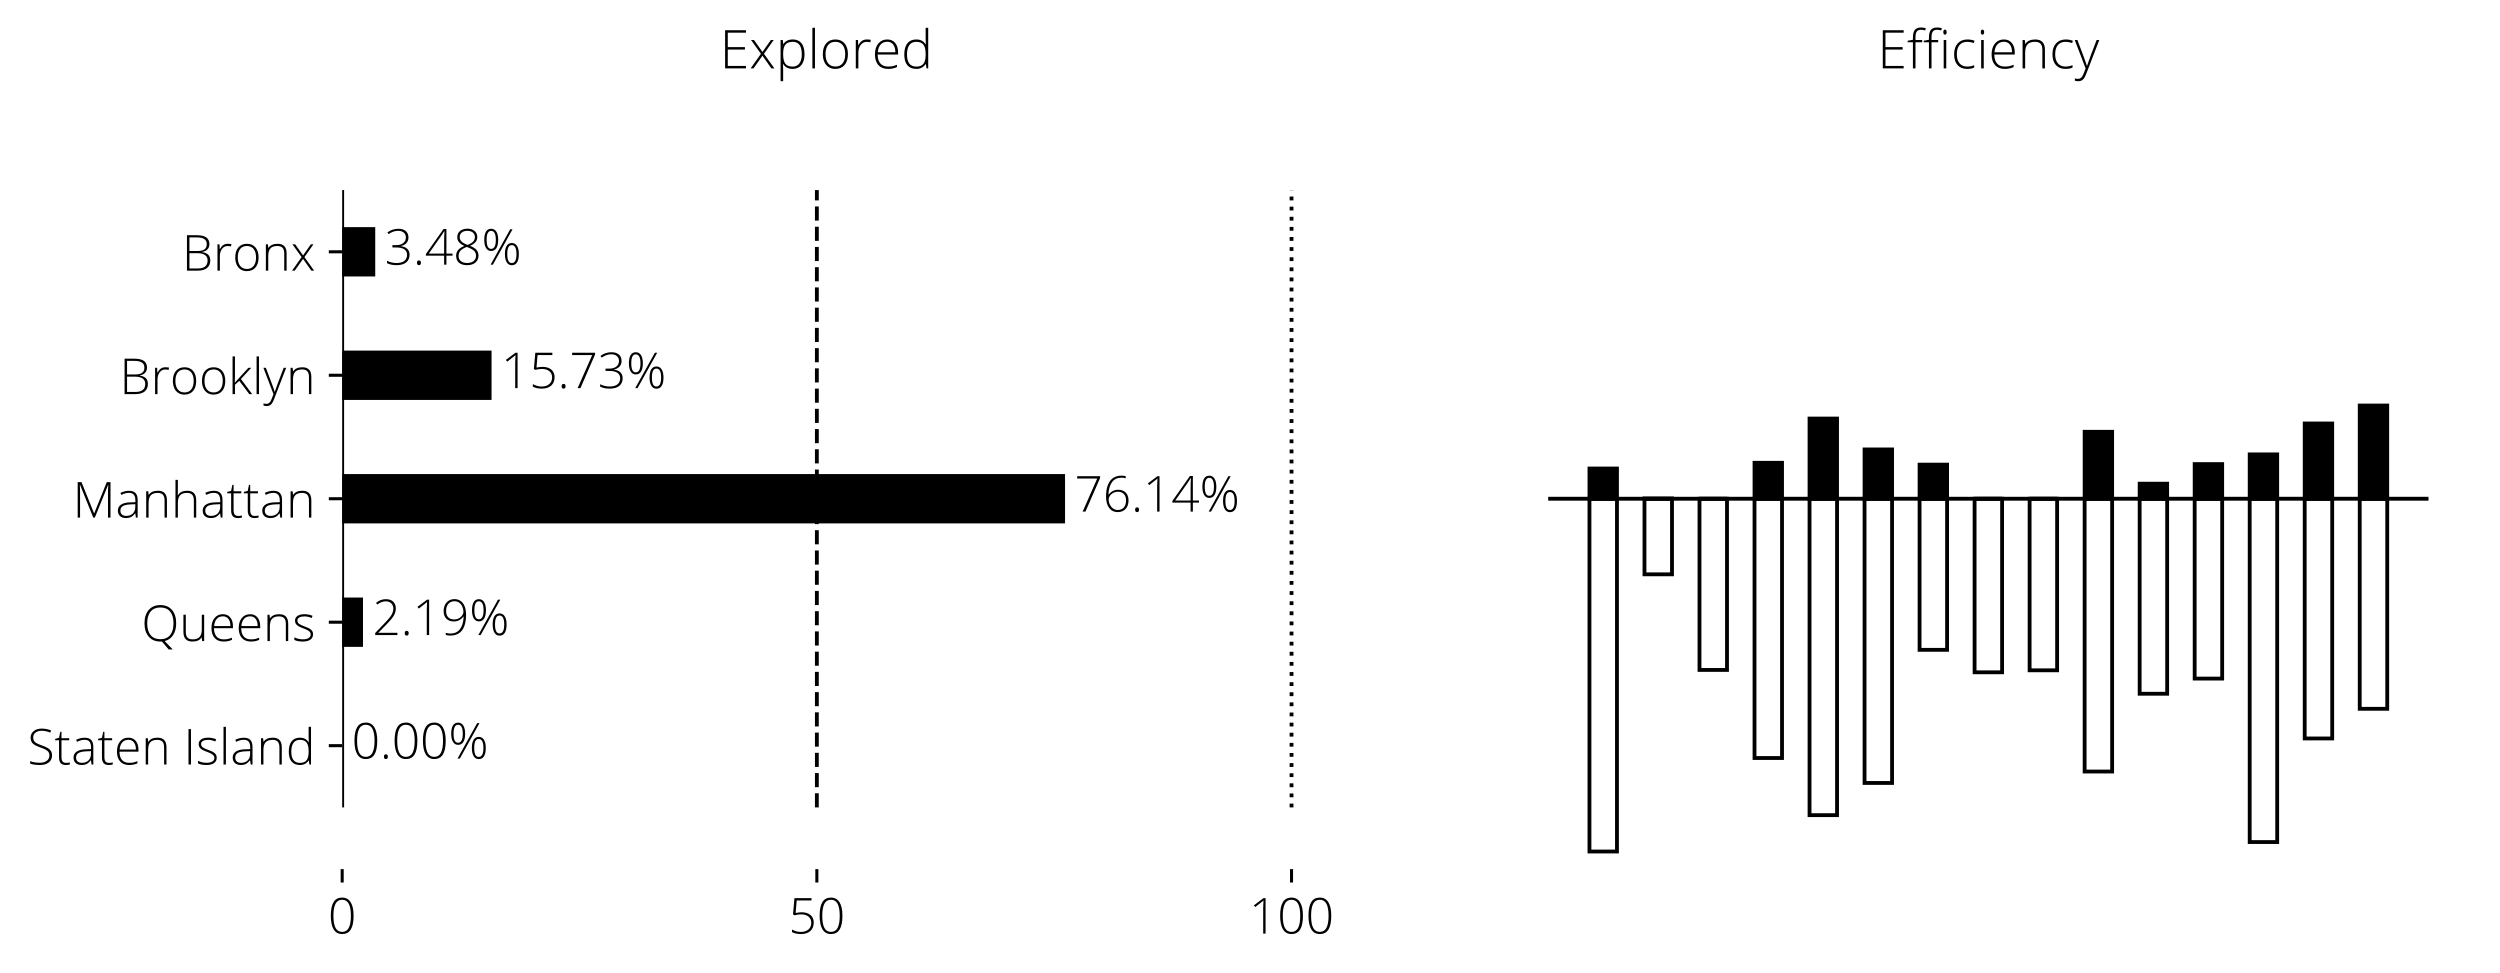
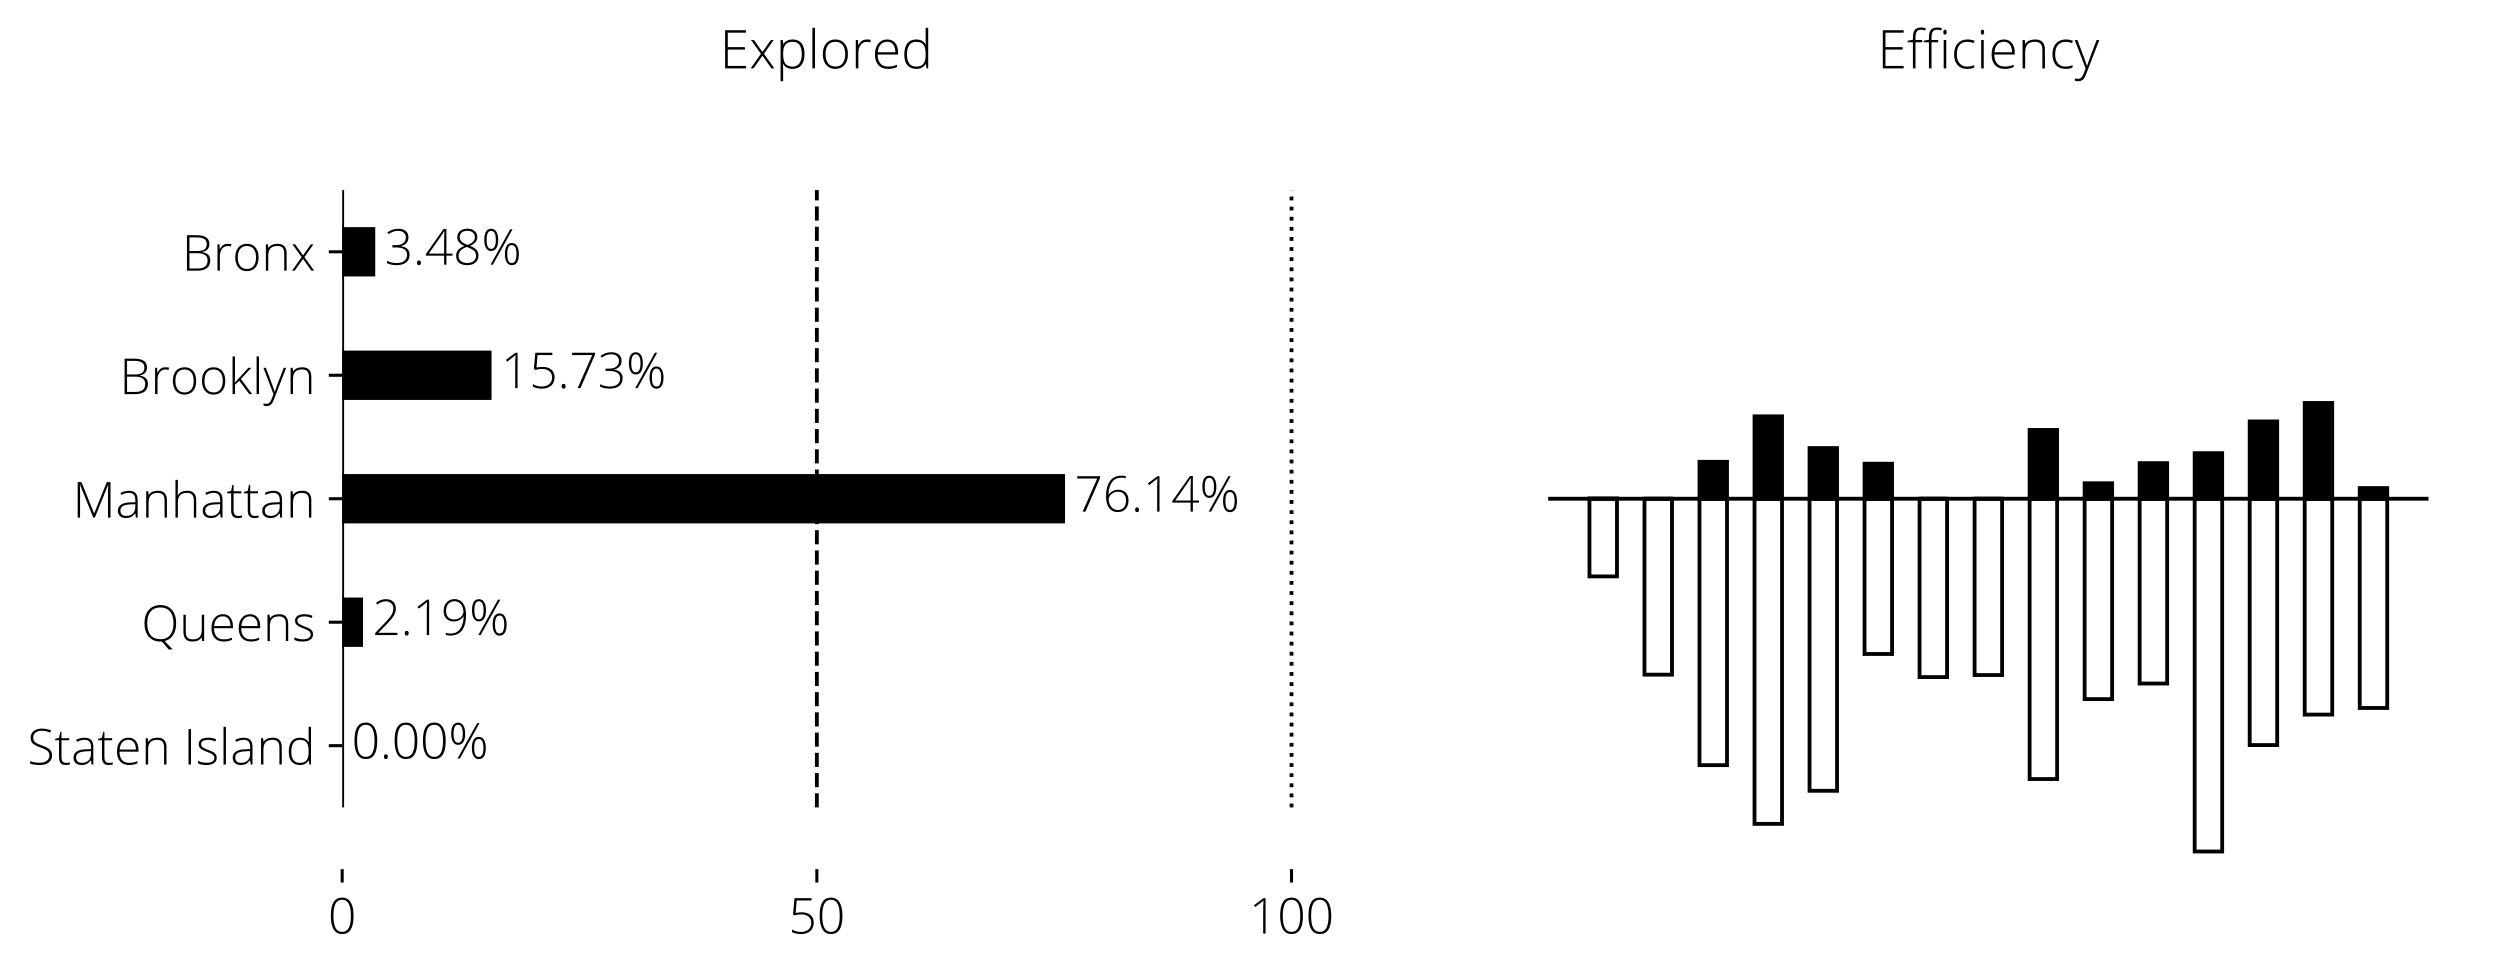
<svg xmlns="http://www.w3.org/2000/svg" xmlns:xlink="http://www.w3.org/1999/xlink" width="654.828pt" height="254.856pt" viewBox="0 0 654.828 254.856" version="1.1">
  <defs>
    <style type="text/css">*{stroke-linejoin: round; stroke-linecap: butt}</style>
  </defs>
  <g id="figure_1">
    <g id="patch_1">
      <path d="M 0 254.856  L 654.828 254.856  L 654.828 0  L 0 0  z " style="fill: #ffffff" />
    </g>
    <g id="axes_1">
      <g id="patch_2">
        <path d="M 89.628 227.654  L 343.265 227.654  L 343.265 33.614  L 89.628 33.614  L 89.628 227.654  z " style="fill: none" />
      </g>
      <g id="patch_3">
-         <path d="M 89.628 201.782  L 89.628 201.782  L 89.628 188.846  L 89.628 188.846  z " clip-path="url(#p791b6b1291)" />
+         <path d="M 89.628 201.782  L 89.628 201.782  L 89.628 188.846  L 89.628 188.846  z " clip-path="url(#p3c4c8a587e)" />
      </g>
      <g id="patch_4">
-         <path d="M 89.628 169.442  L 95.077 169.442  L 95.077 156.506  L 89.628 156.506  z " clip-path="url(#p791b6b1291)" />
+         <path d="M 89.628 169.442  L 95.077 169.442  L 95.077 156.506  L 89.628 156.506  z " clip-path="url(#p3c4c8a587e)" />
      </g>
      <g id="patch_5">
-         <path d="M 89.628 137.102  L 278.967 137.102  L 278.967 124.166  L 89.628 124.166  z " clip-path="url(#p791b6b1291)" />
+         <path d="M 89.628 137.102  L 278.967 137.102  L 278.967 124.166  L 89.628 124.166  z " clip-path="url(#p3c4c8a587e)" />
      </g>
      <g id="patch_6">
-         <path d="M 89.628 104.762  L 128.753 104.762  L 128.753 91.826  L 89.628 91.826  z " clip-path="url(#p791b6b1291)" />
+         <path d="M 89.628 104.762  L 128.753 104.762  L 128.753 91.826  L 89.628 91.826  z " clip-path="url(#p3c4c8a587e)" />
      </g>
      <g id="patch_7">
-         <path d="M 89.628 72.422  L 98.287 72.422  L 98.287 59.486  L 89.628 59.486  z " clip-path="url(#p791b6b1291)" />
+         <path d="M 89.628 72.422  L 98.287 72.422  L 98.287 59.486  L 89.628 59.486  z " clip-path="url(#p3c4c8a587e)" />
      </g>
      <g id="matplotlib.axis_1">
        <g id="xtick_1">
          <g id="line2d_1">
            <defs>
-               <path id="mcf7af6eeb8" d="M 0 0  L 0 3.5  " style="stroke: #000000; stroke-width: 0.8" />
+               <path id="m3b1855dc30" d="M 0 0  L 0 3.5  " style="stroke: #000000; stroke-width: 0.8" />
            </defs>
            <g>
-               <use xlink:href="#mcf7af6eeb8" x="89.628" y="227.654" style="stroke: #000000; stroke-width: 0.8" />
+               <use xlink:href="#m3b1855dc30" x="89.628" y="227.654" style="stroke: #000000; stroke-width: 0.8" />
            </g>
          </g>
          <g id="text_1">
            <g transform="translate(85.91836 244.5322) scale(0.13 -0.13)">
              <defs>
                <path id="OpenSans-Light-30" d="M 3297 2297  Q 3297 1094 2930 515  Q 2563 -63 1819 -63  Q 1103 -63 731 532  Q 359 1128 359 2297  Q 359 3491 720 4066  Q 1081 4641 1819 4641  Q 2541 4641 2919 4045  Q 3297 3450 3297 2297  z M 697 2297  Q 697 1234 975 726  Q 1253 219 1819 219  Q 2409 219 2679 744  Q 2950 1269 2950 2297  Q 2950 3309 2679 3834  Q 2409 4359 1819 4359  Q 1228 4359 962 3834  Q 697 3309 697 2297  z " transform="scale(0.015625)" />
              </defs>
              <use xlink:href="#OpenSans-Light-30" />
            </g>
          </g>
        </g>
        <g id="xtick_2">
          <g id="line2d_2">
            <g>
-               <use xlink:href="#mcf7af6eeb8" x="213.96" y="227.654" style="stroke: #000000; stroke-width: 0.8" />
+               <use xlink:href="#m3b1855dc30" x="213.96" y="227.654" style="stroke: #000000; stroke-width: 0.8" />
            </g>
          </g>
          <g id="text_2">
            <g transform="translate(206.5398 244.5322) scale(0.13 -0.13)">
              <defs>
                <path id="OpenSans-Light-35" d="M 1678 2747  Q 2409 2747 2829 2394  Q 3250 2041 3250 1422  Q 3250 719 2812 328  Q 2375 -63 1606 -63  Q 1266 -63 959 4  Q 653 72 447 197  L 447 519  Q 784 347 1046 280  Q 1309 213 1606 213  Q 2206 213 2568 530  Q 2931 847 2931 1388  Q 2931 1897 2578 2187  Q 2225 2478 1619 2478  Q 1213 2478 769 2356  L 581 2478  L 763 4569  L 2963 4569  L 2963 4269  L 1056 4269  L 916 2656  Q 1403 2747 1678 2747  z " transform="scale(0.015625)" />
              </defs>
              <use xlink:href="#OpenSans-Light-35" />
              <use xlink:href="#OpenSans-Light-30" x="57.08" />
            </g>
          </g>
        </g>
        <g id="xtick_3">
          <g id="line2d_3">
            <g>
-               <use xlink:href="#mcf7af6eeb8" x="338.292" y="227.654" style="stroke: #000000; stroke-width: 0.8" />
+               <use xlink:href="#m3b1855dc30" x="338.292" y="227.654" style="stroke: #000000; stroke-width: 0.8" />
            </g>
          </g>
          <g id="text_3">
            <g transform="translate(327.1613 244.5322) scale(0.13 -0.13)">
              <defs>
                <path id="OpenSans-Light-31" d="M 2131 0  L 1825 0  L 1825 3328  Q 1825 3781 1863 4269  Q 1816 4222 1766 4178  Q 1716 4134 800 3419  L 622 3641  L 1863 4569  L 2131 4569  L 2131 0  z " transform="scale(0.015625)" />
              </defs>
              <use xlink:href="#OpenSans-Light-31" />
              <use xlink:href="#OpenSans-Light-30" x="57.08" />
              <use xlink:href="#OpenSans-Light-30" x="114.16" />
            </g>
          </g>
        </g>
      </g>
      <g id="matplotlib.axis_2">
        <g id="ytick_1">
          <g id="line2d_4">
            <defs>
-               <path id="mcea3c4a7aa" d="M 0 0  L -3.5 0  " style="stroke: #000000; stroke-width: 0.8" />
+               <path id="mf1cb1aafc4" d="M 0 0  L -3.5 0  " style="stroke: #000000; stroke-width: 0.8" />
            </defs>
            <g>
-               <use xlink:href="#mcea3c4a7aa" x="89.628" y="195.314" style="stroke: #000000; stroke-width: 0.8" />
+               <use xlink:href="#mf1cb1aafc4" x="89.628" y="195.314" style="stroke: #000000; stroke-width: 0.8" />
            </g>
          </g>
          <g id="text_4">
            <g transform="translate(7.2 200.2532) scale(0.13 -0.13)">
              <defs>
                <path id="OpenSans-Light-53" d="M 3169 1178  Q 3169 606 2748 271  Q 2328 -63 1631 -63  Q 794 -63 347 122  L 347 441  Q 841 231 1606 231  Q 2169 231 2498 489  Q 2828 747 2828 1166  Q 2828 1425 2718 1595  Q 2609 1766 2362 1906  Q 2116 2047 1638 2209  Q 938 2450 670 2729  Q 403 3009 403 3475  Q 403 3988 804 4311  Q 1206 4634 1838 4634  Q 2481 4634 3047 4391  L 2931 4116  Q 2363 4353 1844 4353  Q 1338 4353 1038 4118  Q 738 3884 738 3481  Q 738 3228 830 3065  Q 922 2903 1131 2773  Q 1341 2644 1850 2463  Q 2384 2278 2653 2104  Q 2922 1931 3045 1711  Q 3169 1491 3169 1178  z " transform="scale(0.015625)" />
                <path id="OpenSans-Light-74" d="M 1466 213  Q 1759 213 1978 263  L 1978 13  Q 1753 -63 1459 -63  Q 1009 -63 795 178  Q 581 419 581 934  L 581 3128  L 78 3128  L 78 3309  L 581 3450  L 738 4219  L 897 4219  L 897 3397  L 1894 3397  L 1894 3128  L 897 3128  L 897 978  Q 897 588 1034 400  Q 1172 213 1466 213  z " transform="scale(0.015625)" />
                <path id="OpenSans-Light-61" d="M 2631 0  L 2553 538  L 2528 538  Q 2272 209 2001 73  Q 1731 -63 1363 -63  Q 863 -63 584 193  Q 306 450 306 903  Q 306 1400 720 1675  Q 1134 1950 1919 1966  L 2566 1984  L 2566 2209  Q 2566 2694 2369 2941  Q 2172 3188 1734 3188  Q 1263 3188 756 2925  L 641 3194  Q 1200 3456 1747 3456  Q 2306 3456 2582 3165  Q 2859 2875 2859 2259  L 2859 0  L 2631 0  z M 1381 219  Q 1925 219 2239 530  Q 2553 841 2553 1394  L 2553 1728  L 1959 1703  Q 1244 1669 939 1480  Q 634 1291 634 891  Q 634 572 829 395  Q 1025 219 1381 219  z " transform="scale(0.015625)" />
                <path id="OpenSans-Light-65" d="M 1941 -63  Q 1200 -63 786 393  Q 372 850 372 1672  Q 372 2484 772 2973  Q 1172 3463 1850 3463  Q 2450 3463 2797 3044  Q 3144 2625 3144 1906  L 3144 1656  L 697 1656  Q 703 956 1023 587  Q 1344 219 1941 219  Q 2231 219 2451 259  Q 2672 300 3009 434  L 3009 153  Q 2722 28 2478 -17  Q 2234 -63 1941 -63  z M 1850 3188  Q 1359 3188 1062 2864  Q 766 2541 716 1931  L 2816 1931  Q 2816 2522 2559 2855  Q 2303 3188 1850 3188  z " transform="scale(0.015625)" />
                <path id="OpenSans-Light-6e" d="M 2938 0  L 2938 2203  Q 2938 2716 2722 2948  Q 2506 3181 2053 3181  Q 1444 3181 1161 2873  Q 878 2566 878 1875  L 878 0  L 569 0  L 569 3397  L 831 3397  L 891 2931  L 909 2931  Q 1241 3463 2088 3463  Q 3244 3463 3244 2222  L 3244 0  L 2938 0  z " transform="scale(0.015625)" />
                <path id="OpenSans-Light-20" transform="scale(0.015625)" />
                <path id="OpenSans-Light-49" d="M 647 0  L 647 4569  L 966 4569  L 966 0  L 647 0  z " transform="scale(0.015625)" />
                <path id="OpenSans-Light-73" d="M 2675 884  Q 2675 428 2328 182  Q 1981 -63 1344 -63  Q 663 -63 263 147  L 263 481  Q 775 225 1344 225  Q 1847 225 2108 392  Q 2369 559 2369 838  Q 2369 1094 2161 1269  Q 1953 1444 1478 1613  Q 969 1797 762 1930  Q 556 2063 451 2230  Q 347 2397 347 2638  Q 347 3019 667 3241  Q 988 3463 1563 3463  Q 2113 3463 2606 3256  L 2491 2975  Q 1991 3181 1563 3181  Q 1147 3181 903 3043  Q 659 2906 659 2663  Q 659 2397 848 2237  Q 1038 2078 1588 1881  Q 2047 1716 2256 1583  Q 2466 1450 2570 1281  Q 2675 1113 2675 884  z " transform="scale(0.015625)" />
                <path id="OpenSans-Light-6c" d="M 878 0  L 569 0  L 569 4863  L 878 4863  L 878 0  z " transform="scale(0.015625)" />
                <path id="OpenSans-Light-64" d="M 1813 3463  Q 2181 3463 2450 3328  Q 2719 3194 2931 2869  L 2950 2869  Q 2931 3263 2931 3641  L 2931 4863  L 3238 4863  L 3238 0  L 3034 0  L 2956 519  L 2931 519  Q 2544 -63 1819 -63  Q 1116 -63 744 375  Q 372 813 372 1650  Q 372 2531 740 2997  Q 1109 3463 1813 3463  z M 1813 3181  Q 1256 3181 976 2790  Q 697 2400 697 1656  Q 697 213 1819 213  Q 2394 213 2662 547  Q 2931 881 2931 1650  L 2931 1703  Q 2931 2491 2667 2836  Q 2403 3181 1813 3181  z " transform="scale(0.015625)" />
              </defs>
              <use xlink:href="#OpenSans-Light-53" />
              <use xlink:href="#OpenSans-Light-74" x="54.492" />
              <use xlink:href="#OpenSans-Light-61" x="87.988" />
              <use xlink:href="#OpenSans-Light-74" x="140.967" />
              <use xlink:href="#OpenSans-Light-65" x="174.463" />
              <use xlink:href="#OpenSans-Light-6e" x="229.346" />
              <use xlink:href="#OpenSans-Light-20" x="288.33" />
              <use xlink:href="#OpenSans-Light-49" x="314.307" />
              <use xlink:href="#OpenSans-Light-73" x="339.502" />
              <use xlink:href="#OpenSans-Light-6c" x="386.084" />
              <use xlink:href="#OpenSans-Light-61" x="408.691" />
              <use xlink:href="#OpenSans-Light-6e" x="461.67" />
              <use xlink:href="#OpenSans-Light-64" x="520.654" />
            </g>
          </g>
        </g>
        <g id="ytick_2">
          <g id="line2d_5">
            <g>
-               <use xlink:href="#mcea3c4a7aa" x="89.628" y="162.974" style="stroke: #000000; stroke-width: 0.8" />
+               <use xlink:href="#mf1cb1aafc4" x="89.628" y="162.974" style="stroke: #000000; stroke-width: 0.8" />
            </g>
          </g>
          <g id="text_5">
            <g transform="translate(37.03094 167.9132) scale(0.13 -0.13)">
              <defs>
                <path id="OpenSans-Light-51" d="M 4488 2291  Q 4488 1372 4094 770  Q 3700 169 3003 0  L 4044 -1088  L 3525 -1088  L 2644 -56  L 2541 -63  L 2444 -63  Q 1491 -63 947 570  Q 403 1203 403 2297  Q 403 3388 951 4014  Q 1500 4641 2450 4641  Q 3406 4641 3947 4011  Q 4488 3381 4488 2291  z M 750 2291  Q 750 1309 1187 773  Q 1625 238 2444 238  Q 3269 238 3705 769  Q 4141 1300 4141 2291  Q 4141 3278 3705 3804  Q 3269 4331 2450 4331  Q 1634 4331 1192 3800  Q 750 3269 750 2291  z " transform="scale(0.015625)" />
                <path id="OpenSans-Light-75" d="M 838 3397  L 838 1197  Q 838 684 1053 451  Q 1269 219 1722 219  Q 2328 219 2614 525  Q 2900 831 2900 1522  L 2900 3397  L 3206 3397  L 3206 0  L 2944 0  L 2888 469  L 2869 469  Q 2538 -63 1691 -63  Q 531 -63 531 1178  L 531 3397  L 838 3397  z " transform="scale(0.015625)" />
              </defs>
              <use xlink:href="#OpenSans-Light-51" />
              <use xlink:href="#OpenSans-Light-75" x="76.416" />
              <use xlink:href="#OpenSans-Light-65" x="135.4" />
              <use xlink:href="#OpenSans-Light-65" x="190.283" />
              <use xlink:href="#OpenSans-Light-6e" x="245.166" />
              <use xlink:href="#OpenSans-Light-73" x="304.15" />
            </g>
          </g>
        </g>
        <g id="ytick_3">
          <g id="line2d_6">
            <g>
-               <use xlink:href="#mcea3c4a7aa" x="89.628" y="130.634" style="stroke: #000000; stroke-width: 0.8" />
+               <use xlink:href="#mf1cb1aafc4" x="89.628" y="130.634" style="stroke: #000000; stroke-width: 0.8" />
            </g>
          </g>
          <g id="text_6">
            <g transform="translate(19.03406 135.5732) scale(0.13 -0.13)">
              <defs>
                <path id="OpenSans-Light-4d" d="M 2656 0  L 953 4219  L 928 4219  Q 953 3831 953 3425  L 953 0  L 647 0  L 647 4569  L 1141 4569  L 2759 550  L 2778 550  L 4397 4569  L 4878 4569  L 4878 0  L 4556 0  L 4556 3463  Q 4556 3825 4594 4213  L 4569 4213  L 2859 0  L 2656 0  z " transform="scale(0.015625)" />
                <path id="OpenSans-Light-68" d="M 2938 0  L 2938 2203  Q 2938 2716 2722 2948  Q 2506 3181 2053 3181  Q 1444 3181 1161 2873  Q 878 2566 878 1875  L 878 0  L 569 0  L 569 4863  L 878 4863  L 878 3316  L 863 2881  L 884 2881  Q 1075 3188 1365 3325  Q 1656 3463 2088 3463  Q 3244 3463 3244 2222  L 3244 0  L 2938 0  z " transform="scale(0.015625)" />
              </defs>
              <use xlink:href="#OpenSans-Light-4d" />
              <use xlink:href="#OpenSans-Light-61" x="86.279" />
              <use xlink:href="#OpenSans-Light-6e" x="139.258" />
              <use xlink:href="#OpenSans-Light-68" x="198.242" />
              <use xlink:href="#OpenSans-Light-61" x="257.227" />
              <use xlink:href="#OpenSans-Light-74" x="310.205" />
              <use xlink:href="#OpenSans-Light-74" x="343.701" />
              <use xlink:href="#OpenSans-Light-61" x="377.197" />
              <use xlink:href="#OpenSans-Light-6e" x="430.176" />
            </g>
          </g>
        </g>
        <g id="ytick_4">
          <g id="line2d_7">
            <g>
-               <use xlink:href="#mcea3c4a7aa" x="89.628" y="98.294" style="stroke: #000000; stroke-width: 0.8" />
+               <use xlink:href="#mf1cb1aafc4" x="89.628" y="98.294" style="stroke: #000000; stroke-width: 0.8" />
            </g>
          </g>
          <g id="text_7">
            <g transform="translate(31.31703 103.2332) scale(0.13 -0.13)">
              <defs>
                <path id="OpenSans-Light-42" d="M 647 4569  L 1900 4569  Q 2747 4569 3144 4281  Q 3541 3994 3541 3413  Q 3541 3016 3298 2752  Q 3056 2488 2591 2413  L 2591 2394  Q 3138 2313 3395 2048  Q 3653 1784 3653 1313  Q 3653 681 3234 340  Q 2816 0 2047 0  L 647 0  L 647 4569  z M 966 2534  L 1972 2534  Q 2616 2534 2908 2748  Q 3200 2963 3200 3419  Q 3200 3875 2870 4081  Q 2541 4288 1888 4288  L 966 4288  L 966 2534  z M 966 2253  L 966 281  L 2041 281  Q 3309 281 3309 1313  Q 3309 2253 1972 2253  L 966 2253  z " transform="scale(0.015625)" />
                <path id="OpenSans-Light-72" d="M 1906 3463  Q 2122 3463 2369 3419  L 2309 3122  Q 2097 3175 1869 3175  Q 1434 3175 1156 2806  Q 878 2438 878 1875  L 878 0  L 569 0  L 569 3397  L 831 3397  L 863 2784  L 884 2784  Q 1094 3159 1331 3311  Q 1569 3463 1906 3463  z " transform="scale(0.015625)" />
                <path id="OpenSans-Light-6f" d="M 3378 1703  Q 3378 872 2975 404  Q 2572 -63 1863 -63  Q 1416 -63 1075 153  Q 734 369 553 772  Q 372 1175 372 1703  Q 372 2534 775 2998  Q 1178 3463 1881 3463  Q 2581 3463 2979 2992  Q 3378 2522 3378 1703  z M 697 1703  Q 697 1003 1005 611  Q 1313 219 1875 219  Q 2438 219 2745 611  Q 3053 1003 3053 1703  Q 3053 2406 2742 2793  Q 2431 3181 1869 3181  Q 1306 3181 1001 2795  Q 697 2409 697 1703  z " transform="scale(0.015625)" />
                <path id="OpenSans-Light-6b" d="M 872 1491  L 2606 3397  L 2981 3397  L 1644 1947  L 3097 0  L 2725 0  L 1434 1716  L 878 1209  L 878 0  L 569 0  L 569 4863  L 878 4863  L 878 2425  L 856 1491  L 872 1491  z " transform="scale(0.015625)" />
                <path id="OpenSans-Light-79" d="M 0 3397  L 319 3397  L 1038 1491  Q 1366 613 1453 306  L 1472 306  Q 1603 709 1900 1509  L 2619 3397  L 2938 3397  L 1416 -550  Q 1231 -1031 1106 -1200  Q 981 -1369 814 -1453  Q 647 -1538 409 -1538  Q 231 -1538 13 -1472  L 13 -1203  Q 194 -1253 403 -1253  Q 563 -1253 684 -1178  Q 806 -1103 904 -945  Q 1003 -788 1133 -445  Q 1263 -103 1300 0  L 0 3397  z " transform="scale(0.015625)" />
              </defs>
              <use xlink:href="#OpenSans-Light-42" />
              <use xlink:href="#OpenSans-Light-72" x="62.695" />
              <use xlink:href="#OpenSans-Light-6f" x="101.611" />
              <use xlink:href="#OpenSans-Light-6f" x="160.205" />
              <use xlink:href="#OpenSans-Light-6b" x="218.799" />
              <use xlink:href="#OpenSans-Light-6c" x="267.188" />
              <use xlink:href="#OpenSans-Light-79" x="289.795" />
              <use xlink:href="#OpenSans-Light-6e" x="335.693" />
            </g>
          </g>
        </g>
        <g id="ytick_5">
          <g id="line2d_8">
            <g>
-               <use xlink:href="#mcea3c4a7aa" x="89.628" y="65.954" style="stroke: #000000; stroke-width: 0.8" />
+               <use xlink:href="#mf1cb1aafc4" x="89.628" y="65.954" style="stroke: #000000; stroke-width: 0.8" />
            </g>
          </g>
          <g id="text_8">
            <g transform="translate(47.65641 70.89317) scale(0.13 -0.13)">
              <defs>
                <path id="OpenSans-Light-78" d="M 1403 1747  L 219 3397  L 575 3397  L 1588 1966  L 2591 3397  L 2931 3397  L 1766 1747  L 3016 0  L 2656 0  L 1588 1516  L 513 0  L 172 0  L 1403 1747  z " transform="scale(0.015625)" />
              </defs>
              <use xlink:href="#OpenSans-Light-42" />
              <use xlink:href="#OpenSans-Light-72" x="62.695" />
              <use xlink:href="#OpenSans-Light-6f" x="101.611" />
              <use xlink:href="#OpenSans-Light-6e" x="160.205" />
              <use xlink:href="#OpenSans-Light-78" x="219.189" />
            </g>
          </g>
        </g>
      </g>
      <g id="LineCollection_1">
-         <path d="M 89.628 211.484  L 89.628 49.784  " clip-path="url(#p791b6b1291)" style="fill: none; stroke: #000000" />
+         <path d="M 89.628 211.484  L 89.628 49.784  " clip-path="url(#p3c4c8a587e)" style="fill: none; stroke: #000000" />
      </g>
      <g id="LineCollection_2">
-         <path d="M 213.96 211.484  L 213.96 49.784  " clip-path="url(#p791b6b1291)" style="fill: none; stroke-dasharray: 3.7,1.6; stroke-dashoffset: 0; stroke: #000000" />
+         <path d="M 213.96 211.484  L 213.96 49.784  " clip-path="url(#p3c4c8a587e)" style="fill: none; stroke-dasharray: 3.7,1.6; stroke-dashoffset: 0; stroke: #000000" />
      </g>
      <g id="LineCollection_3">
-         <path d="M 338.292 211.484  L 338.292 49.784  " clip-path="url(#p791b6b1291)" style="fill: none; stroke-dasharray: 1,1.65; stroke-dashoffset: 0; stroke: #000000" />
+         <path d="M 338.292 211.484  L 338.292 49.784  " clip-path="url(#p3c4c8a587e)" style="fill: none; stroke-dasharray: 1,1.65; stroke-dashoffset: 0; stroke: #000000" />
      </g>
      <g id="text_9">
        <g transform="translate(92.11507 198.6911) scale(0.13 -0.13)">
          <defs>
            <path id="OpenSans-Light-2e" d="M 506 244  Q 506 550 756 550  Q 1013 550 1013 244  Q 1013 -63 756 -63  Q 506 -63 506 244  z " transform="scale(0.015625)" />
            <path id="OpenSans-Light-25" d="M 659 3206  Q 659 2625 800 2333  Q 941 2041 1241 2041  Q 1844 2041 1844 3206  Q 1844 3781 1689 4070  Q 1534 4359 1241 4359  Q 941 4359 800 4070  Q 659 3781 659 3206  z M 2150 3206  Q 2150 2500 1915 2133  Q 1681 1766 1241 1766  Q 825 1766 589 2142  Q 353 2519 353 3206  Q 353 3903 578 4268  Q 803 4634 1241 4634  Q 1675 4634 1912 4257  Q 2150 3881 2150 3206  z M 3322 1369  Q 3322 791 3462 502  Q 3603 213 3903 213  Q 4506 213 4506 1369  Q 4506 2522 3903 2522  Q 3603 2522 3462 2236  Q 3322 1950 3322 1369  z M 4813 1369  Q 4813 663 4581 295  Q 4350 -72 3909 -72  Q 3484 -72 3250 308  Q 3016 688 3016 1369  Q 3016 2072 3245 2434  Q 3475 2797 3909 2797  Q 4338 2797 4575 2422  Q 4813 2047 4813 1369  z M 4000 4569  L 1466 0  L 1166 0  L 3700 4569  L 4000 4569  z " transform="scale(0.015625)" />
          </defs>
          <use xlink:href="#OpenSans-Light-30" />
          <use xlink:href="#OpenSans-Light-2e" x="57.08" />
          <use xlink:href="#OpenSans-Light-30" x="80.859" />
          <use xlink:href="#OpenSans-Light-30" x="137.939" />
          <use xlink:href="#OpenSans-Light-25" x="195.02" />
        </g>
      </g>
      <g id="text_10">
        <g transform="translate(97.5641 166.3511) scale(0.13 -0.13)">
          <defs>
            <path id="OpenSans-Light-32" d="M 3213 0  L 353 0  L 353 275  L 1569 1544  Q 2081 2075 2287 2356  Q 2494 2638 2591 2894  Q 2688 3150 2688 3431  Q 2688 3841 2419 4097  Q 2150 4353 1722 4353  Q 1150 4353 628 3938  L 459 4153  Q 1031 4634 1728 4634  Q 2325 4634 2667 4315  Q 3009 3997 3009 3438  Q 3009 2984 2779 2561  Q 2550 2138 1941 1516  L 769 313  L 769 300  L 3213 300  L 3213 0  z " transform="scale(0.015625)" />
            <path id="OpenSans-Light-39" d="M 3238 2631  Q 3238 1731 3002 1125  Q 2766 519 2314 228  Q 1863 -63 1222 -63  Q 897 -63 622 19  L 622 288  Q 756 244 945 220  Q 1134 197 1234 197  Q 2006 197 2443 755  Q 2881 1313 2931 2381  L 2894 2381  Q 2666 2081 2350 1920  Q 2034 1759 1691 1759  Q 1056 1759 701 2109  Q 347 2459 347 3103  Q 347 3791 736 4216  Q 1125 4641 1747 4641  Q 2197 4641 2534 4405  Q 2872 4169 3055 3712  Q 3238 3256 3238 2631  z M 1747 4366  Q 1253 4366 959 4033  Q 666 3700 666 3122  Q 666 2578 937 2297  Q 1209 2016 1716 2016  Q 2031 2016 2304 2156  Q 2578 2297 2739 2530  Q 2900 2763 2900 3003  Q 2900 3369 2754 3687  Q 2609 4006 2348 4186  Q 2088 4366 1747 4366  z " transform="scale(0.015625)" />
          </defs>
          <use xlink:href="#OpenSans-Light-32" />
          <use xlink:href="#OpenSans-Light-2e" x="57.08" />
          <use xlink:href="#OpenSans-Light-31" x="80.859" />
          <use xlink:href="#OpenSans-Light-39" x="137.939" />
          <use xlink:href="#OpenSans-Light-25" x="195.02" />
        </g>
      </g>
      <g id="text_11">
        <g transform="translate(281.4537 134.0111) scale(0.13 -0.13)">
          <defs>
            <path id="OpenSans-Light-37" d="M 1044 0  L 2925 4269  L 341 4269  L 341 4569  L 3297 4569  L 3297 4341  L 1409 0  L 1044 0  z " transform="scale(0.015625)" />
            <path id="OpenSans-Light-36" d="M 409 1947  Q 409 2838 651 3445  Q 894 4053 1339 4347  Q 1784 4641 2413 4641  Q 2706 4641 2950 4569  L 2950 4294  Q 2722 4378 2400 4378  Q 1628 4378 1198 3822  Q 769 3266 716 2203  L 756 2203  Q 994 2509 1300 2665  Q 1606 2822 1947 2822  Q 2588 2822 2948 2456  Q 3309 2091 3309 1447  Q 3309 747 2929 342  Q 2550 -63 1906 -63  Q 1213 -63 811 467  Q 409 997 409 1947  z M 1906 213  Q 2419 213 2703 534  Q 2988 856 2988 1453  Q 2988 1978 2706 2272  Q 2425 2566 1941 2566  Q 1622 2566 1348 2425  Q 1075 2284 912 2051  Q 750 1819 750 1575  Q 750 1228 904 908  Q 1059 588 1323 400  Q 1588 213 1906 213  z " transform="scale(0.015625)" />
            <path id="OpenSans-Light-34" d="M 3566 1166  L 2778 1166  L 2778 0  L 2484 0  L 2484 1166  L 134 1166  L 134 1375  L 2400 4594  L 2778 4594  L 2778 1434  L 3566 1434  L 3566 1166  z M 2484 1434  L 2484 2741  Q 2484 3684 2528 4325  L 2503 4325  Q 2441 4209 2119 3738  L 506 1434  L 2484 1434  z " transform="scale(0.015625)" />
          </defs>
          <use xlink:href="#OpenSans-Light-37" />
          <use xlink:href="#OpenSans-Light-36" x="57.08" />
          <use xlink:href="#OpenSans-Light-2e" x="114.16" />
          <use xlink:href="#OpenSans-Light-31" x="137.939" />
          <use xlink:href="#OpenSans-Light-34" x="195.02" />
          <use xlink:href="#OpenSans-Light-25" x="252.1" />
        </g>
      </g>
      <g id="text_12">
        <g transform="translate(131.2399 101.6711) scale(0.13 -0.13)">
          <defs>
            <path id="OpenSans-Light-33" d="M 3059 3494  Q 3059 3069 2792 2778  Q 2525 2488 2075 2406  L 2075 2388  Q 2625 2319 2912 2037  Q 3200 1756 3200 1281  Q 3200 641 2764 289  Q 2328 -63 1509 -63  Q 813 -63 294 197  L 294 506  Q 556 369 882 291  Q 1209 213 1497 213  Q 2188 213 2534 492  Q 2881 772 2881 1281  Q 2881 1734 2526 1978  Q 2172 2222 1484 2222  L 991 2222  L 991 2522  L 1491 2522  Q 2059 2522 2392 2792  Q 2725 3063 2725 3525  Q 2725 3906 2454 4136  Q 2184 4366 1747 4366  Q 1406 4366 1125 4270  Q 844 4175 494 3944  L 341 4153  Q 606 4375 981 4504  Q 1356 4634 1741 4634  Q 2372 4634 2715 4336  Q 3059 4038 3059 3494  z " transform="scale(0.015625)" />
          </defs>
          <use xlink:href="#OpenSans-Light-31" />
          <use xlink:href="#OpenSans-Light-35" x="57.08" />
          <use xlink:href="#OpenSans-Light-2e" x="114.16" />
          <use xlink:href="#OpenSans-Light-37" x="137.939" />
          <use xlink:href="#OpenSans-Light-33" x="195.02" />
          <use xlink:href="#OpenSans-Light-25" x="252.1" />
        </g>
      </g>
      <g id="text_13">
        <g transform="translate(100.7736 69.33114) scale(0.13 -0.13)">
          <defs>
            <path id="OpenSans-Light-38" d="M 1819 4647  Q 2400 4647 2754 4350  Q 3109 4053 3109 3547  Q 3109 3197 2889 2928  Q 2669 2659 2175 2431  Q 2775 2184 3019 1890  Q 3263 1597 3263 1178  Q 3263 613 2867 275  Q 2472 -63 1806 -63  Q 1116 -63 747 253  Q 378 569 378 1172  Q 378 1581 637 1890  Q 897 2200 1441 2419  Q 938 2656 731 2920  Q 525 3184 525 3553  Q 525 3881 690 4129  Q 856 4378 1154 4512  Q 1453 4647 1819 4647  z M 697 1125  Q 697 694 989 456  Q 1281 219 1806 219  Q 2319 219 2631 470  Q 2944 722 2944 1153  Q 2944 1541 2698 1783  Q 2453 2025 1753 2291  Q 1178 2069 937 1800  Q 697 1531 697 1125  z M 1813 4366  Q 1372 4366 1105 4148  Q 838 3931 838 3553  Q 838 3334 936 3167  Q 1034 3000 1220 2864  Q 1406 2728 1844 2547  Q 2353 2744 2575 2981  Q 2797 3219 2797 3553  Q 2797 3928 2533 4147  Q 2269 4366 1813 4366  z " transform="scale(0.015625)" />
          </defs>
          <use xlink:href="#OpenSans-Light-33" />
          <use xlink:href="#OpenSans-Light-2e" x="57.08" />
          <use xlink:href="#OpenSans-Light-34" x="80.859" />
          <use xlink:href="#OpenSans-Light-38" x="137.939" />
          <use xlink:href="#OpenSans-Light-25" x="195.02" />
        </g>
      </g>
      <g id="text_14">
        <g transform="translate(188.5144 17.91219) scale(0.14 -0.14)">
          <defs>
            <path id="OpenSans-Light-45" d="M 3144 0  L 647 0  L 647 4569  L 3144 4569  L 3144 4275  L 966 4275  L 966 2547  L 3022 2547  L 3022 2253  L 966 2253  L 966 294  L 3144 294  L 3144 0  z " transform="scale(0.015625)" />
            <path id="OpenSans-Light-70" d="M 2022 -63  Q 1238 -63 878 525  L 856 525  L 866 263  Q 878 31 878 -244  L 878 -1538  L 569 -1538  L 569 3397  L 831 3397  L 891 2913  L 909 2913  Q 1259 3463 2028 3463  Q 2716 3463 3077 3011  Q 3438 2559 3438 1697  Q 3438 859 3058 398  Q 2678 -63 2022 -63  z M 2016 213  Q 2538 213 2823 600  Q 3109 988 3109 1684  Q 3109 3181 2028 3181  Q 1434 3181 1156 2854  Q 878 2528 878 1791  L 878 1691  Q 878 894 1145 553  Q 1413 213 2016 213  z " transform="scale(0.015625)" />
          </defs>
          <use xlink:href="#OpenSans-Light-45" />
          <use xlink:href="#OpenSans-Light-78" x="55.176" />
          <use xlink:href="#OpenSans-Light-70" x="104.98" />
          <use xlink:href="#OpenSans-Light-6c" x="164.502" />
          <use xlink:href="#OpenSans-Light-6f" x="187.109" />
          <use xlink:href="#OpenSans-Light-72" x="245.703" />
          <use xlink:href="#OpenSans-Light-65" x="284.619" />
          <use xlink:href="#OpenSans-Light-64" x="339.502" />
        </g>
      </g>
    </g>
    <g id="axes_2">
      <g id="patch_8">
-         <path d="M 416.329 130.634  L 423.535 130.634  L 423.535 122.718  L 416.329 122.718  z " clip-path="url(#p026cef88bd)" style="stroke: #000000; stroke-linejoin: miter" />
+         <path d="M 416.329 130.634  L 423.535 130.634  L 423.535 130.576  L 416.329 130.576  z " clip-path="url(#p36b96a2490)" style="stroke: #000000; stroke-linejoin: miter" />
      </g>
      <g id="patch_9">
-         <path d="M 430.741 130.634  L 437.946 130.634  L 437.946 130.578  L 430.741 130.578  z " clip-path="url(#p026cef88bd)" style="stroke: #000000; stroke-linejoin: miter" />
+         <path d="M 430.741 130.634  L 437.946 130.634  L 437.946 130.634  L 430.741 130.634  z " clip-path="url(#p36b96a2490)" style="stroke: #000000; stroke-linejoin: miter" />
      </g>
      <g id="patch_10">
-         <path d="M 445.152 130.634  L 452.357 130.634  L 452.357 130.634  L 445.152 130.634  z " clip-path="url(#p026cef88bd)" style="stroke: #000000; stroke-linejoin: miter" />
+         <path d="M 445.152 130.634  L 452.357 130.634  L 452.357 120.961  L 445.152 120.961  z " clip-path="url(#p36b96a2490)" style="stroke: #000000; stroke-linejoin: miter" />
      </g>
      <g id="patch_11">
-         <path d="M 459.563 130.634  L 466.768 130.634  L 466.768 121.22  L 459.563 121.22  z " clip-path="url(#p026cef88bd)" style="stroke: #000000; stroke-linejoin: miter" />
+         <path d="M 459.563 130.634  L 466.768 130.634  L 466.768 109.053  L 459.563 109.053  z " clip-path="url(#p36b96a2490)" style="stroke: #000000; stroke-linejoin: miter" />
      </g>
      <g id="patch_12">
-         <path d="M 473.974 130.634  L 481.18 130.634  L 481.18 109.631  L 473.974 109.631  z " clip-path="url(#p026cef88bd)" style="stroke: #000000; stroke-linejoin: miter" />
+         <path d="M 473.974 130.634  L 481.18 130.634  L 481.18 117.367  L 473.974 117.367  z " clip-path="url(#p36b96a2490)" style="stroke: #000000; stroke-linejoin: miter" />
      </g>
      <g id="patch_13">
-         <path d="M 488.385 130.634  L 495.591 130.634  L 495.591 117.722  L 488.385 117.722  z " clip-path="url(#p026cef88bd)" style="stroke: #000000; stroke-linejoin: miter" />
+         <path d="M 488.385 130.634  L 495.591 130.634  L 495.591 121.456  L 488.385 121.456  z " clip-path="url(#p36b96a2490)" style="stroke: #000000; stroke-linejoin: miter" />
      </g>
      <g id="patch_14">
-         <path d="M 502.796 130.634  L 510.002 130.634  L 510.002 121.702  L 502.796 121.702  z " clip-path="url(#p026cef88bd)" style="stroke: #000000; stroke-linejoin: miter" />
+         <path d="M 502.796 130.634  L 510.002 130.634  L 510.002 130.634  L 502.796 130.634  z " clip-path="url(#p36b96a2490)" style="stroke: #000000; stroke-linejoin: miter" />
      </g>
      <g id="patch_15">
-         <path d="M 517.207 130.634  L 524.413 130.634  L 524.413 130.634  L 517.207 130.634  z " clip-path="url(#p026cef88bd)" style="stroke: #000000; stroke-linejoin: miter" />
+         <path d="M 517.207 130.634  L 524.413 130.634  L 524.413 130.634  L 517.207 130.634  z " clip-path="url(#p36b96a2490)" style="stroke: #000000; stroke-linejoin: miter" />
      </g>
      <g id="patch_16">
-         <path d="M 531.619 130.634  L 538.824 130.634  L 538.824 130.634  L 531.619 130.634  z " clip-path="url(#p026cef88bd)" style="stroke: #000000; stroke-linejoin: miter" />
+         <path d="M 531.619 130.634  L 538.824 130.634  L 538.824 112.615  L 531.619 112.615  z " clip-path="url(#p36b96a2490)" style="stroke: #000000; stroke-linejoin: miter" />
      </g>
      <g id="patch_17">
-         <path d="M 546.03 130.634  L 553.235 130.634  L 553.235 113.098  L 546.03 113.098  z " clip-path="url(#p026cef88bd)" style="stroke: #000000; stroke-linejoin: miter" />
+         <path d="M 546.03 130.634  L 553.235 130.634  L 553.235 126.582  L 546.03 126.582  z " clip-path="url(#p36b96a2490)" style="stroke: #000000; stroke-linejoin: miter" />
      </g>
      <g id="patch_18">
-         <path d="M 560.441 130.634  L 567.647 130.634  L 567.647 126.691  L 560.441 126.691  z " clip-path="url(#p026cef88bd)" style="stroke: #000000; stroke-linejoin: miter" />
+         <path d="M 560.441 130.634  L 567.647 130.634  L 567.647 121.309  L 560.441 121.309  z " clip-path="url(#p36b96a2490)" style="stroke: #000000; stroke-linejoin: miter" />
      </g>
      <g id="patch_19">
-         <path d="M 574.852 130.634  L 582.058 130.634  L 582.058 121.559  L 574.852 121.559  z " clip-path="url(#p026cef88bd)" style="stroke: #000000; stroke-linejoin: miter" />
+         <path d="M 574.852 130.634  L 582.058 130.634  L 582.058 118.698  L 574.852 118.698  z " clip-path="url(#p36b96a2490)" style="stroke: #000000; stroke-linejoin: miter" />
      </g>
      <g id="patch_20">
-         <path d="M 589.263 130.634  L 596.469 130.634  L 596.469 119.018  L 589.263 119.018  z " clip-path="url(#p026cef88bd)" style="stroke: #000000; stroke-linejoin: miter" />
+         <path d="M 589.263 130.634  L 596.469 130.634  L 596.469 110.382  L 589.263 110.382  z " clip-path="url(#p36b96a2490)" style="stroke: #000000; stroke-linejoin: miter" />
      </g>
      <g id="patch_21">
-         <path d="M 603.674 130.634  L 610.88 130.634  L 610.88 110.925  L 603.674 110.925  z " clip-path="url(#p026cef88bd)" style="stroke: #000000; stroke-linejoin: miter" />
+         <path d="M 603.674 130.634  L 610.88 130.634  L 610.88 105.549  L 603.674 105.549  z " clip-path="url(#p36b96a2490)" style="stroke: #000000; stroke-linejoin: miter" />
      </g>
      <g id="patch_22">
-         <path d="M 618.086 130.634  L 625.291 130.634  L 625.291 106.221  L 618.086 106.221  z " clip-path="url(#p026cef88bd)" style="stroke: #000000; stroke-linejoin: miter" />
+         <path d="M 618.086 130.634  L 625.291 130.634  L 625.291 127.842  L 618.086 127.842  z " clip-path="url(#p36b96a2490)" style="stroke: #000000; stroke-linejoin: miter" />
      </g>
      <g id="patch_23">
-         <path d="M 416.329 130.634  L 423.535 130.634  L 423.535 223.036  L 416.329 223.036  L 416.329 130.634  z " clip-path="url(#p026cef88bd)" style="fill: none; stroke: #000000; stroke-linejoin: miter" />
+         <path d="M 416.329 130.634  L 423.535 130.634  L 423.535 150.978  L 416.329 150.978  L 416.329 130.634  z " clip-path="url(#p36b96a2490)" style="fill: none; stroke: #000000; stroke-linejoin: miter" />
      </g>
      <g id="patch_24">
-         <path d="M 430.741 130.634  L 437.946 130.634  L 437.946 150.433  L 430.741 150.433  L 430.741 130.634  z " clip-path="url(#p026cef88bd)" style="fill: none; stroke: #000000; stroke-linejoin: miter" />
+         <path d="M 430.741 130.634  L 437.946 130.634  L 437.946 176.714  L 430.741 176.714  L 430.741 130.634  z " clip-path="url(#p36b96a2490)" style="fill: none; stroke: #000000; stroke-linejoin: miter" />
      </g>
      <g id="patch_25">
-         <path d="M 445.152 130.634  L 452.357 130.634  L 452.357 175.479  L 445.152 175.479  L 445.152 130.634  z " clip-path="url(#p026cef88bd)" style="fill: none; stroke: #000000; stroke-linejoin: miter" />
+         <path d="M 445.152 130.634  L 452.357 130.634  L 452.357 200.417  L 445.152 200.417  L 445.152 130.634  z " clip-path="url(#p36b96a2490)" style="fill: none; stroke: #000000; stroke-linejoin: miter" />
      </g>
      <g id="patch_26">
-         <path d="M 459.563 130.634  L 466.768 130.634  L 466.768 198.547  L 459.563 198.547  L 459.563 130.634  z " clip-path="url(#p026cef88bd)" style="fill: none; stroke: #000000; stroke-linejoin: miter" />
+         <path d="M 459.563 130.634  L 466.768 130.634  L 466.768 215.797  L 459.563 215.797  L 459.563 130.634  z " clip-path="url(#p36b96a2490)" style="fill: none; stroke: #000000; stroke-linejoin: miter" />
      </g>
      <g id="patch_27">
-         <path d="M 473.974 130.634  L 481.18 130.634  L 481.18 213.514  L 473.974 213.514  L 473.974 130.634  z " clip-path="url(#p026cef88bd)" style="fill: none; stroke: #000000; stroke-linejoin: miter" />
+         <path d="M 473.974 130.634  L 481.18 130.634  L 481.18 207.132  L 473.974 207.132  L 473.974 130.634  z " clip-path="url(#p36b96a2490)" style="fill: none; stroke: #000000; stroke-linejoin: miter" />
      </g>
      <g id="patch_28">
-         <path d="M 488.385 130.634  L 495.591 130.634  L 495.591 205.081  L 488.385 205.081  L 488.385 130.634  z " clip-path="url(#p026cef88bd)" style="fill: none; stroke: #000000; stroke-linejoin: miter" />
+         <path d="M 488.385 130.634  L 495.591 130.634  L 495.591 171.301  L 488.385 171.301  L 488.385 130.634  z " clip-path="url(#p36b96a2490)" style="fill: none; stroke: #000000; stroke-linejoin: miter" />
      </g>
      <g id="patch_29">
-         <path d="M 502.796 130.634  L 510.002 130.634  L 510.002 170.211  L 502.796 170.211  L 502.796 130.634  z " clip-path="url(#p026cef88bd)" style="fill: none; stroke: #000000; stroke-linejoin: miter" />
+         <path d="M 502.796 130.634  L 510.002 130.634  L 510.002 177.349  L 502.796 177.349  L 502.796 130.634  z " clip-path="url(#p36b96a2490)" style="fill: none; stroke: #000000; stroke-linejoin: miter" />
      </g>
      <g id="patch_30">
-         <path d="M 517.207 130.634  L 524.413 130.634  L 524.413 176.097  L 517.207 176.097  L 517.207 130.634  z " clip-path="url(#p026cef88bd)" style="fill: none; stroke: #000000; stroke-linejoin: miter" />
+         <path d="M 517.207 130.634  L 524.413 130.634  L 524.413 176.812  L 517.207 176.812  L 517.207 130.634  z " clip-path="url(#p36b96a2490)" style="fill: none; stroke: #000000; stroke-linejoin: miter" />
      </g>
      <g id="patch_31">
-         <path d="M 531.619 130.634  L 538.824 130.634  L 538.824 175.575  L 531.619 175.575  L 531.619 130.634  z " clip-path="url(#p026cef88bd)" style="fill: none; stroke: #000000; stroke-linejoin: miter" />
+         <path d="M 531.619 130.634  L 538.824 130.634  L 538.824 204.056  L 531.619 204.056  L 531.619 130.634  z " clip-path="url(#p36b96a2490)" style="fill: none; stroke: #000000; stroke-linejoin: miter" />
      </g>
      <g id="patch_32">
-         <path d="M 546.03 130.634  L 553.235 130.634  L 553.235 202.088  L 546.03 202.088  L 546.03 130.634  z " clip-path="url(#p026cef88bd)" style="fill: none; stroke: #000000; stroke-linejoin: miter" />
+         <path d="M 546.03 130.634  L 553.235 130.634  L 553.235 183.122  L 546.03 183.122  L 546.03 130.634  z " clip-path="url(#p36b96a2490)" style="fill: none; stroke: #000000; stroke-linejoin: miter" />
      </g>
      <g id="patch_33">
-         <path d="M 560.441 130.634  L 567.647 130.634  L 567.647 181.715  L 560.441 181.715  L 560.441 130.634  z " clip-path="url(#p026cef88bd)" style="fill: none; stroke: #000000; stroke-linejoin: miter" />
+         <path d="M 560.441 130.634  L 567.647 130.634  L 567.647 179.039  L 560.441 179.039  L 560.441 130.634  z " clip-path="url(#p36b96a2490)" style="fill: none; stroke: #000000; stroke-linejoin: miter" />
      </g>
      <g id="patch_34">
-         <path d="M 574.852 130.634  L 582.058 130.634  L 582.058 177.741  L 574.852 177.741  L 574.852 130.634  z " clip-path="url(#p026cef88bd)" style="fill: none; stroke: #000000; stroke-linejoin: miter" />
+         <path d="M 574.852 130.634  L 582.058 130.634  L 582.058 223.035  L 574.852 223.035  L 574.852 130.634  z " clip-path="url(#p36b96a2490)" style="fill: none; stroke: #000000; stroke-linejoin: miter" />
      </g>
      <g id="patch_35">
-         <path d="M 589.263 130.634  L 596.469 130.634  L 596.469 220.559  L 589.263 220.559  L 589.263 130.634  z " clip-path="url(#p026cef88bd)" style="fill: none; stroke: #000000; stroke-linejoin: miter" />
+         <path d="M 589.263 130.634  L 596.469 130.634  L 596.469 195.155  L 589.263 195.155  L 589.263 130.634  z " clip-path="url(#p36b96a2490)" style="fill: none; stroke: #000000; stroke-linejoin: miter" />
      </g>
      <g id="patch_36">
-         <path d="M 603.674 130.634  L 610.88 130.634  L 610.88 193.426  L 603.674 193.426  L 603.674 130.634  z " clip-path="url(#p026cef88bd)" style="fill: none; stroke: #000000; stroke-linejoin: miter" />
+         <path d="M 603.674 130.634  L 610.88 130.634  L 610.88 187.174  L 603.674 187.174  L 603.674 130.634  z " clip-path="url(#p36b96a2490)" style="fill: none; stroke: #000000; stroke-linejoin: miter" />
      </g>
      <g id="patch_37">
-         <path d="M 618.086 130.634  L 625.291 130.634  L 625.291 185.658  L 618.086 185.658  L 618.086 130.634  z " clip-path="url(#p026cef88bd)" style="fill: none; stroke: #000000; stroke-linejoin: miter" />
+         <path d="M 618.086 130.634  L 625.291 130.634  L 625.291 185.442  L 618.086 185.442  L 618.086 130.634  z " clip-path="url(#p36b96a2490)" style="fill: none; stroke: #000000; stroke-linejoin: miter" />
      </g>
      <g id="LineCollection_4">
-         <path d="M 405.521 130.634  L 636.1 130.634  " clip-path="url(#p026cef88bd)" style="fill: none; stroke: #000000" />
+         <path d="M 405.521 130.634  L 636.1 130.634  " clip-path="url(#p36b96a2490)" style="fill: none; stroke: #000000" />
      </g>
      <g id="text_15">
        <g transform="translate(491.7482 17.91219) scale(0.14 -0.14)">
          <defs>
            <path id="OpenSans-Light-66" d="M 1831 3128  L 1031 3128  L 1031 0  L 722 0  L 722 3128  L 91 3128  L 91 3309  L 722 3425  L 722 3688  Q 722 4313 951 4605  Q 1181 4897 1703 4897  Q 1984 4897 2266 4813  L 2194 4544  Q 1944 4622 1697 4622  Q 1334 4622 1182 4408  Q 1031 4194 1031 3713  L 1031 3397  L 1831 3397  L 1831 3128  z " transform="scale(0.015625)" />
            <path id="OpenSans-Light-69" d="M 878 0  L 569 0  L 569 3397  L 878 3397  L 878 0  z M 525 4341  Q 525 4641 722 4641  Q 819 4641 873 4562  Q 928 4484 928 4341  Q 928 4200 873 4119  Q 819 4038 722 4038  Q 525 4038 525 4341  z " transform="scale(0.015625)" />
            <path id="OpenSans-Light-63" d="M 1925 -63  Q 1197 -63 784 396  Q 372 856 372 1678  Q 372 2522 800 2992  Q 1228 3463 1972 3463  Q 2413 3463 2816 3309  L 2731 3034  Q 2291 3181 1966 3181  Q 1341 3181 1019 2795  Q 697 2409 697 1684  Q 697 997 1019 608  Q 1341 219 1919 219  Q 2381 219 2778 384  L 2778 97  Q 2453 -63 1925 -63  z " transform="scale(0.015625)" />
          </defs>
          <use xlink:href="#OpenSans-Light-45" />
          <use xlink:href="#OpenSans-Light-66" x="55.176" />
          <use xlink:href="#OpenSans-Light-66" x="85.156" />
          <use xlink:href="#OpenSans-Light-69" x="115.137" />
          <use xlink:href="#OpenSans-Light-63" x="137.744" />
          <use xlink:href="#OpenSans-Light-69" x="185.254" />
          <use xlink:href="#OpenSans-Light-65" x="207.861" />
          <use xlink:href="#OpenSans-Light-6e" x="262.744" />
          <use xlink:href="#OpenSans-Light-63" x="321.729" />
          <use xlink:href="#OpenSans-Light-79" x="369.238" />
        </g>
      </g>
    </g>
  </g>
  <defs>
-     <clipPath id="p791b6b1291">
+     <clipPath id="p3c4c8a587e">
      <rect x="89.628" y="33.614" width="253.636" height="194.04" />
    </clipPath>
-     <clipPath id="p026cef88bd">
+     <clipPath id="p36b96a2490">
      <rect x="393.992" y="33.614" width="253.636" height="194.04" />
    </clipPath>
  </defs>
</svg>
